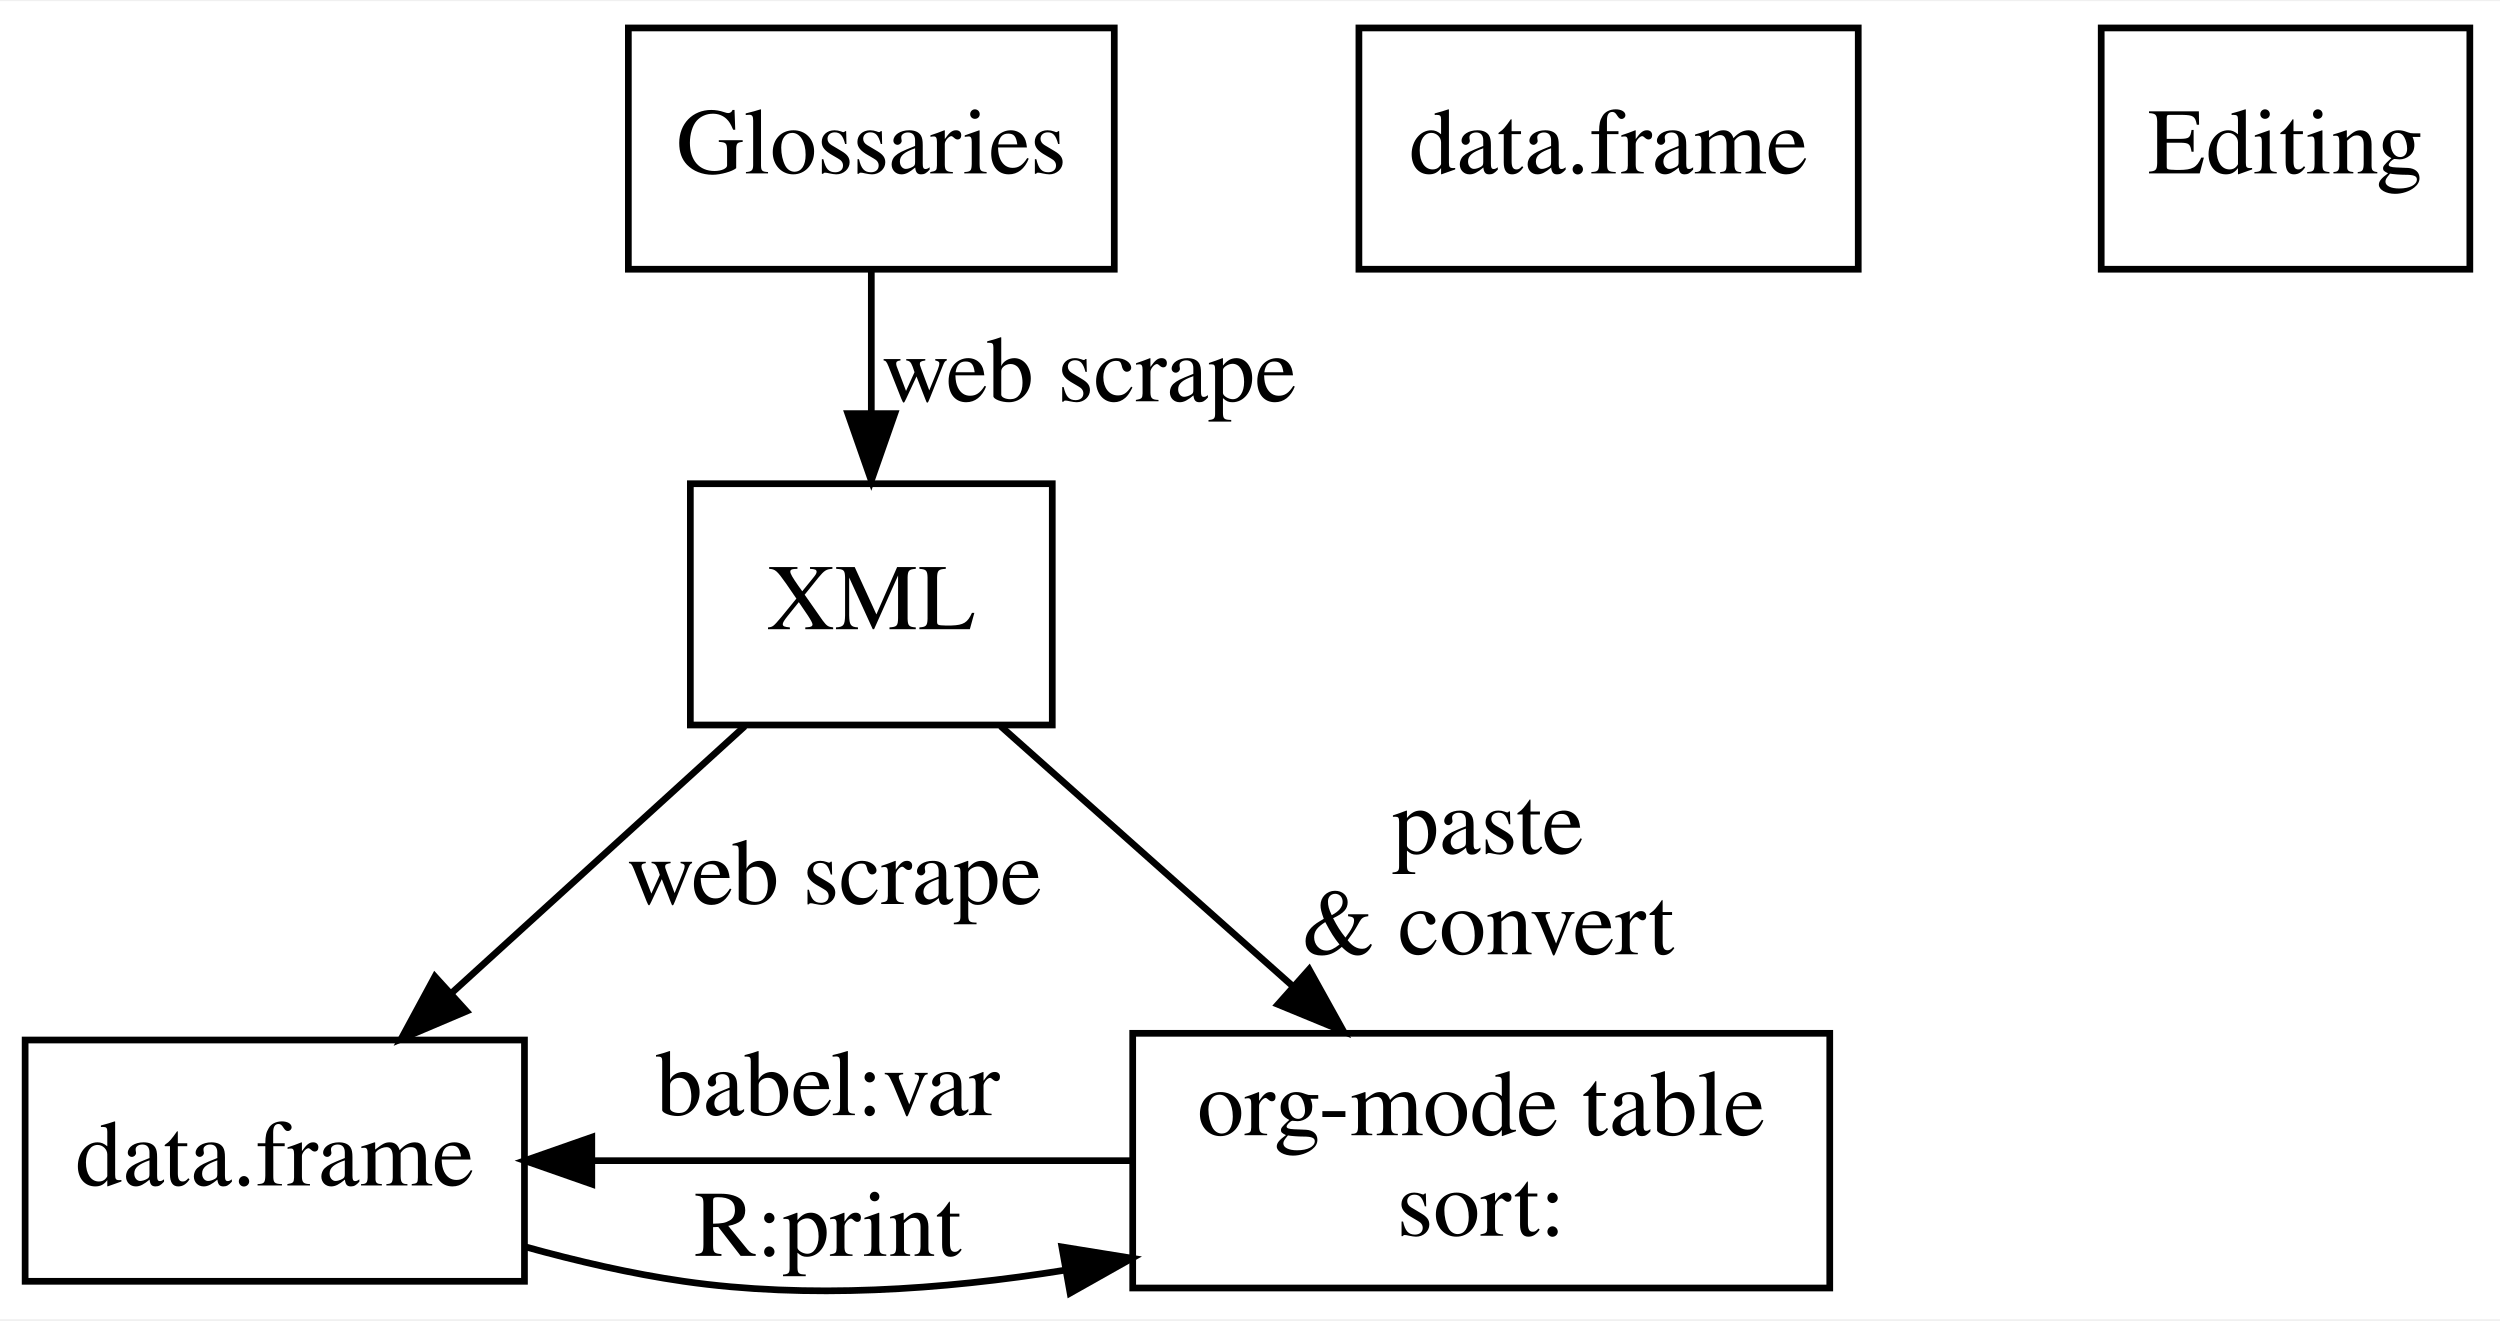
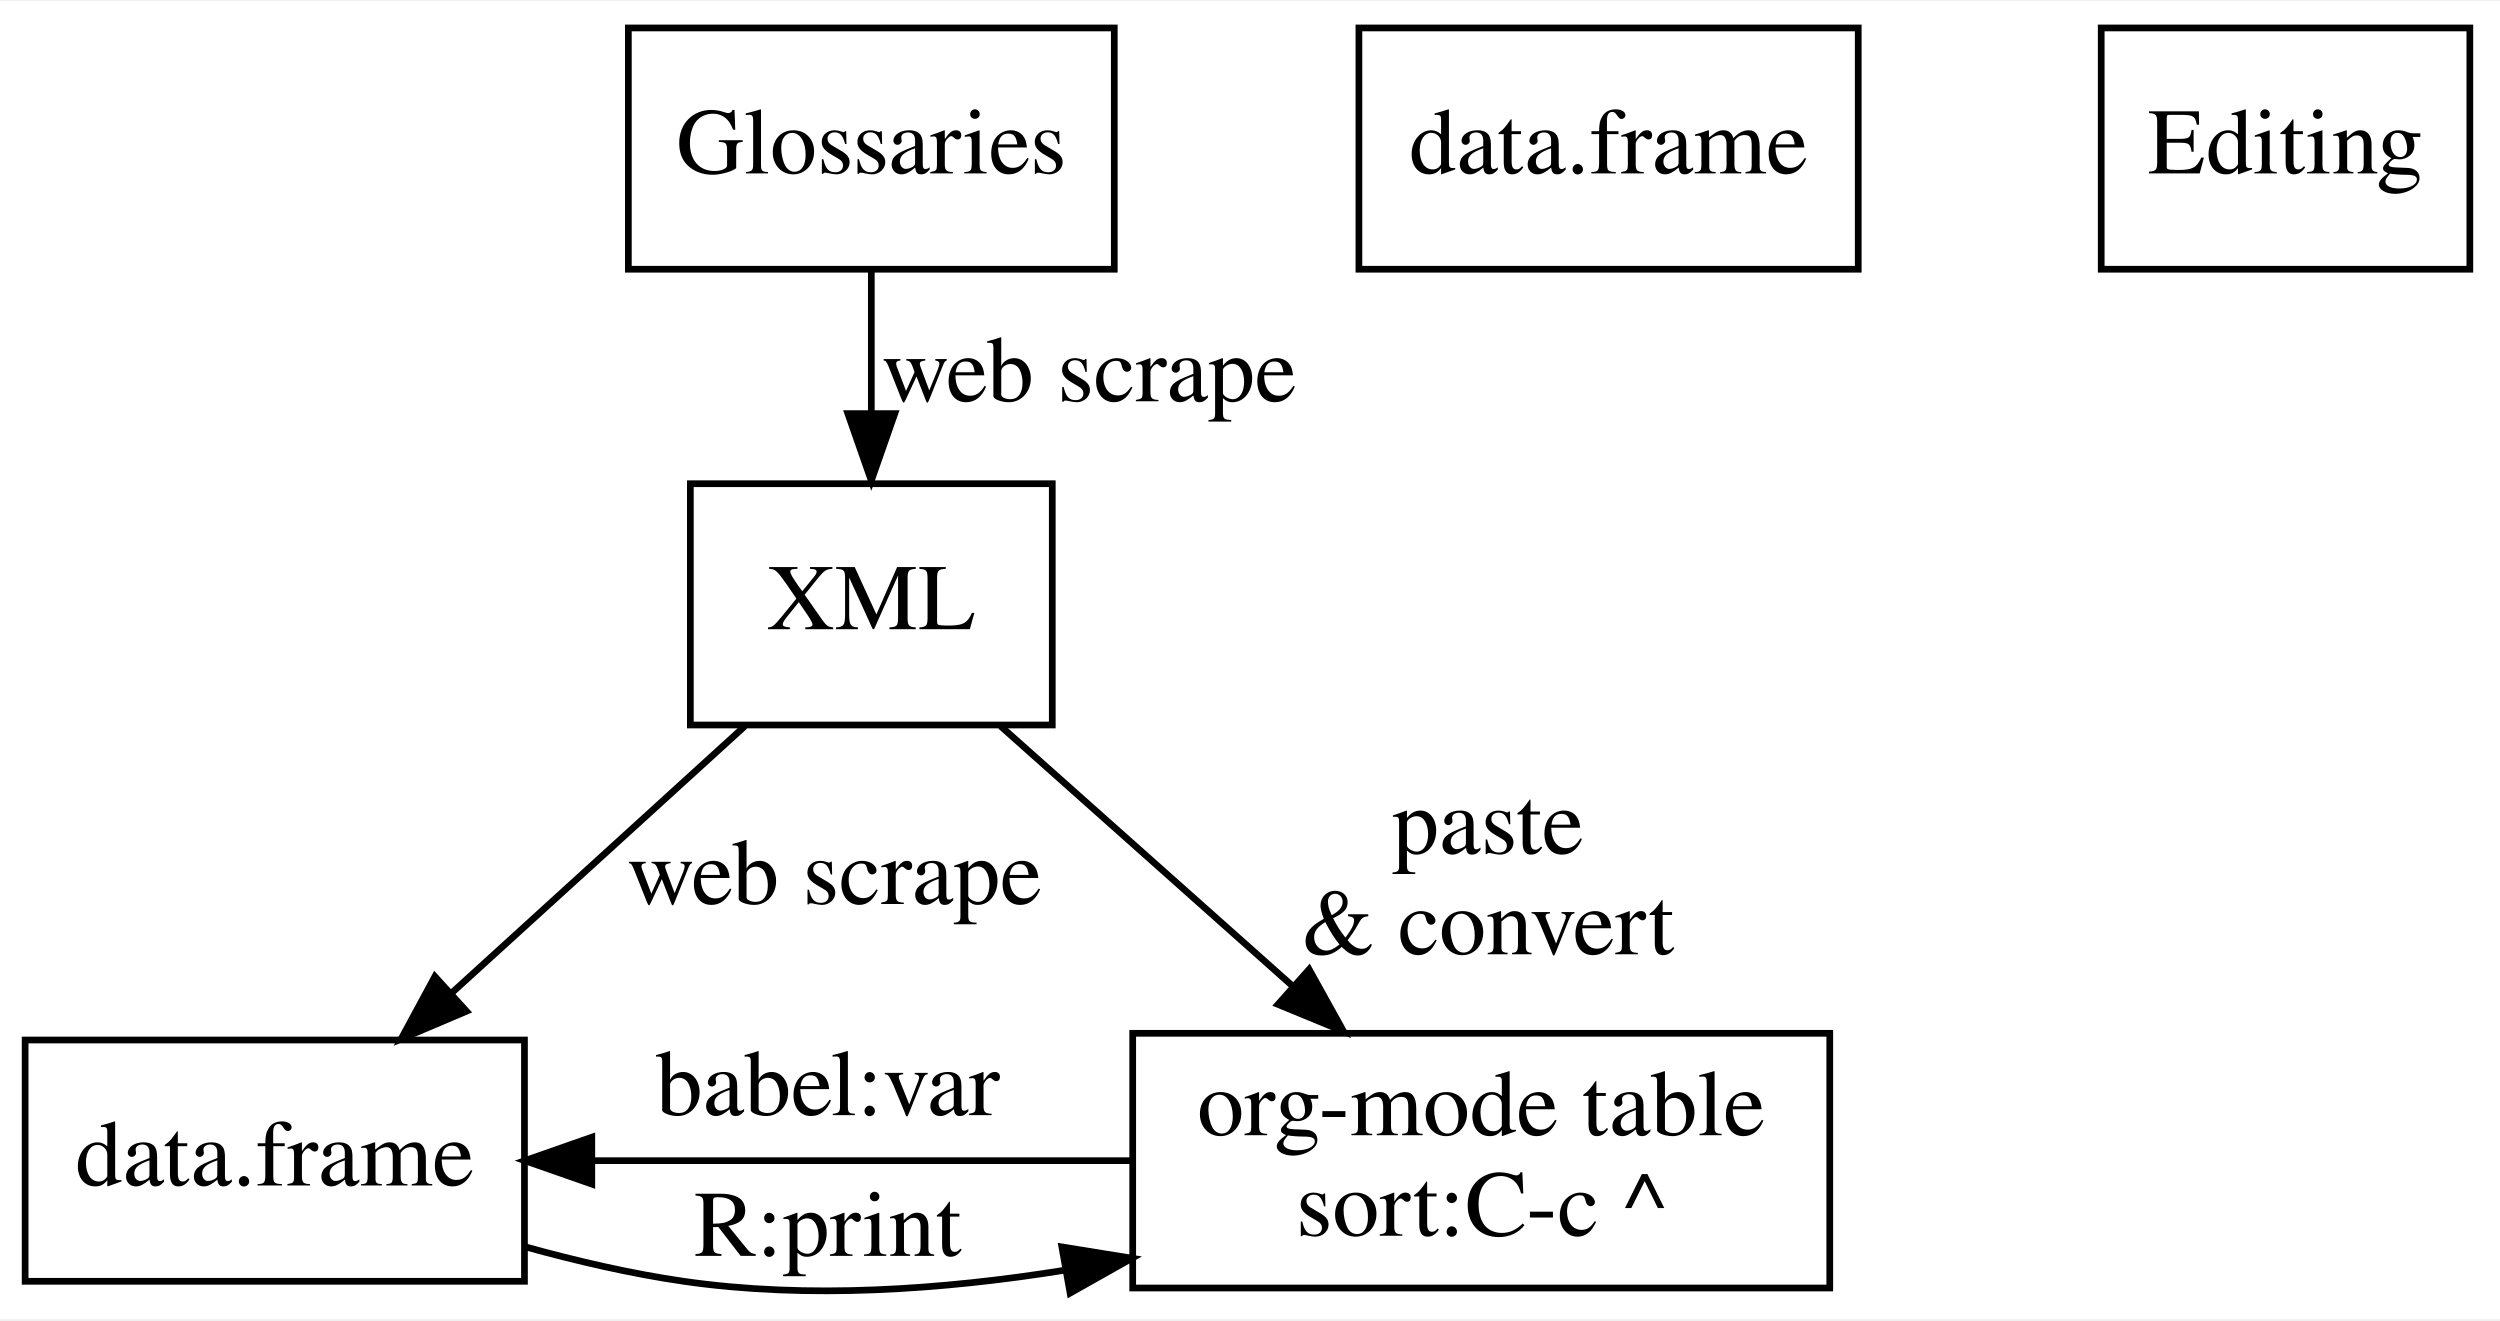
<svg xmlns="http://www.w3.org/2000/svg" width="373pt" height="197pt" viewBox="0.00 0.00 373.00 196.66">
  <g id="graph0" class="graph" transform="scale(1 1) rotate(0) translate(4 192.656)">
    <polygon fill="white" stroke="none" points="-4,4 -4,-192.656 369,-192.656 369,4 -4,4" />
    <g id="node1" class="node">
      <polygon fill="none" stroke="black" points="162.25,-188.656 89.75,-188.656 89.75,-152.656 162.25,-152.656 162.25,-188.656" />
      <text text-anchor="middle" x="126" y="-166.956" font-family="Times,serif" font-size="14.00">Glossaries</text>
    </g>
    <g id="node2" class="node">
      <polygon fill="none" stroke="black" points="153,-120.656 99,-120.656 99,-84.656 153,-84.656 153,-120.656" />
      <text text-anchor="middle" x="126" y="-98.956" font-family="Times,serif" font-size="14.00">XML</text>
    </g>
    <g id="edge1" class="edge">
      <path fill="none" stroke="black" d="M126,-152.315C126,-145.849 126,-138.338 126,-131.181" />
      <polygon fill="black" stroke="black" points="129.5,-131.11 126,-121.11 122.5,-131.11 129.5,-131.11" />
      <text text-anchor="middle" x="158.5" y="-132.956" font-family="Times,serif" font-size="14.00"> web scrape</text>
    </g>
    <g id="node3" class="node">
      <polygon fill="none" stroke="black" points="74.25,-37.656 -0.25,-37.656 -0.25,-1.656 74.25,-1.656 74.25,-37.656" />
      <text text-anchor="middle" x="37" y="-15.956" font-family="Times,serif" font-size="14.00">data.frame</text>
    </g>
    <g id="edge2" class="edge">
      <path fill="none" stroke="black" d="M107.125,-84.478C94.382,-72.88 77.385,-57.411 63.316,-44.607" />
      <polygon fill="black" stroke="black" points="65.599,-41.952 55.847,-37.809 60.887,-47.129 65.599,-41.952" />
      <text text-anchor="middle" x="120.5" y="-57.956" font-family="Times,serif" font-size="14.00"> web scrape</text>
    </g>
    <g id="node5" class="node">
      <polygon fill="none" stroke="black" points="269,-38.656 165,-38.656 165,-0.656 269,-0.656 269,-38.656" />
      <text text-anchor="middle" x="217" y="-23.456" font-family="Times,serif" font-size="14.00">org-mode table </text>
-       <text text-anchor="middle" x="217" y="-8.456" font-family="Times,serif" font-size="14.00"> sort: </text>
+       <text text-anchor="middle" x="217" y="-8.456" font-family="Times,serif" font-size="14.00"> sort:C-c ^ </text>
    </g>
    <g id="edge3" class="edge">
      <path fill="none" stroke="black" d="M145.299,-84.478C157.977,-73.193 174.771,-58.244 188.92,-45.651" />
      <polygon fill="black" stroke="black" points="191.322,-48.198 196.464,-38.935 186.668,-42.969 191.322,-48.198" />
      <text text-anchor="middle" x="218" y="-65.456" font-family="Times,serif" font-size="14.00"> paste </text>
      <text text-anchor="middle" x="218" y="-50.456" font-family="Times,serif" font-size="14.00">&amp; convert</text>
    </g>
    <g id="edge4" class="edge">
      <path fill="none" stroke="black" d="M74.37,-6.798C82.094,-4.661 90.241,-2.777 98,-1.656 116.496,1.016 136.593,-0.376 154.914,-3.319" />
      <polygon fill="black" stroke="black" points="154.43,-6.787 164.889,-5.097 155.659,0.104 154.43,-6.787" />
      <text text-anchor="middle" x="119.5" y="-5.456" font-family="Times,serif" font-size="14.00"> R:print</text>
    </g>
    <g id="node4" class="node">
      <polygon fill="none" stroke="black" points="273.25,-188.656 198.75,-188.656 198.75,-152.656 273.25,-152.656 273.25,-188.656" />
      <text text-anchor="middle" x="236" y="-166.956" font-family="Times,serif" font-size="14.00">data.frame</text>
    </g>
    <g id="edge5" class="edge">
      <path fill="none" stroke="black" d="M164.736,-19.656C139.397,-19.656 109.184,-19.656 84.504,-19.656" />
      <polygon fill="black" stroke="black" points="84.296,-16.156 74.296,-19.656 84.296,-23.156 84.296,-16.156" />
      <text text-anchor="middle" x="119.5" y="-26.456" font-family="Times,serif" font-size="14.00"> babel:var</text>
    </g>
    <g id="node6" class="node">
      <polygon fill="none" stroke="black" points="364.5,-188.656 309.5,-188.656 309.5,-152.656 364.5,-152.656 364.5,-188.656" />
      <text text-anchor="middle" x="337" y="-166.956" font-family="Times,serif" font-size="14.00">Editing</text>
    </g>
  </g>
</svg>
